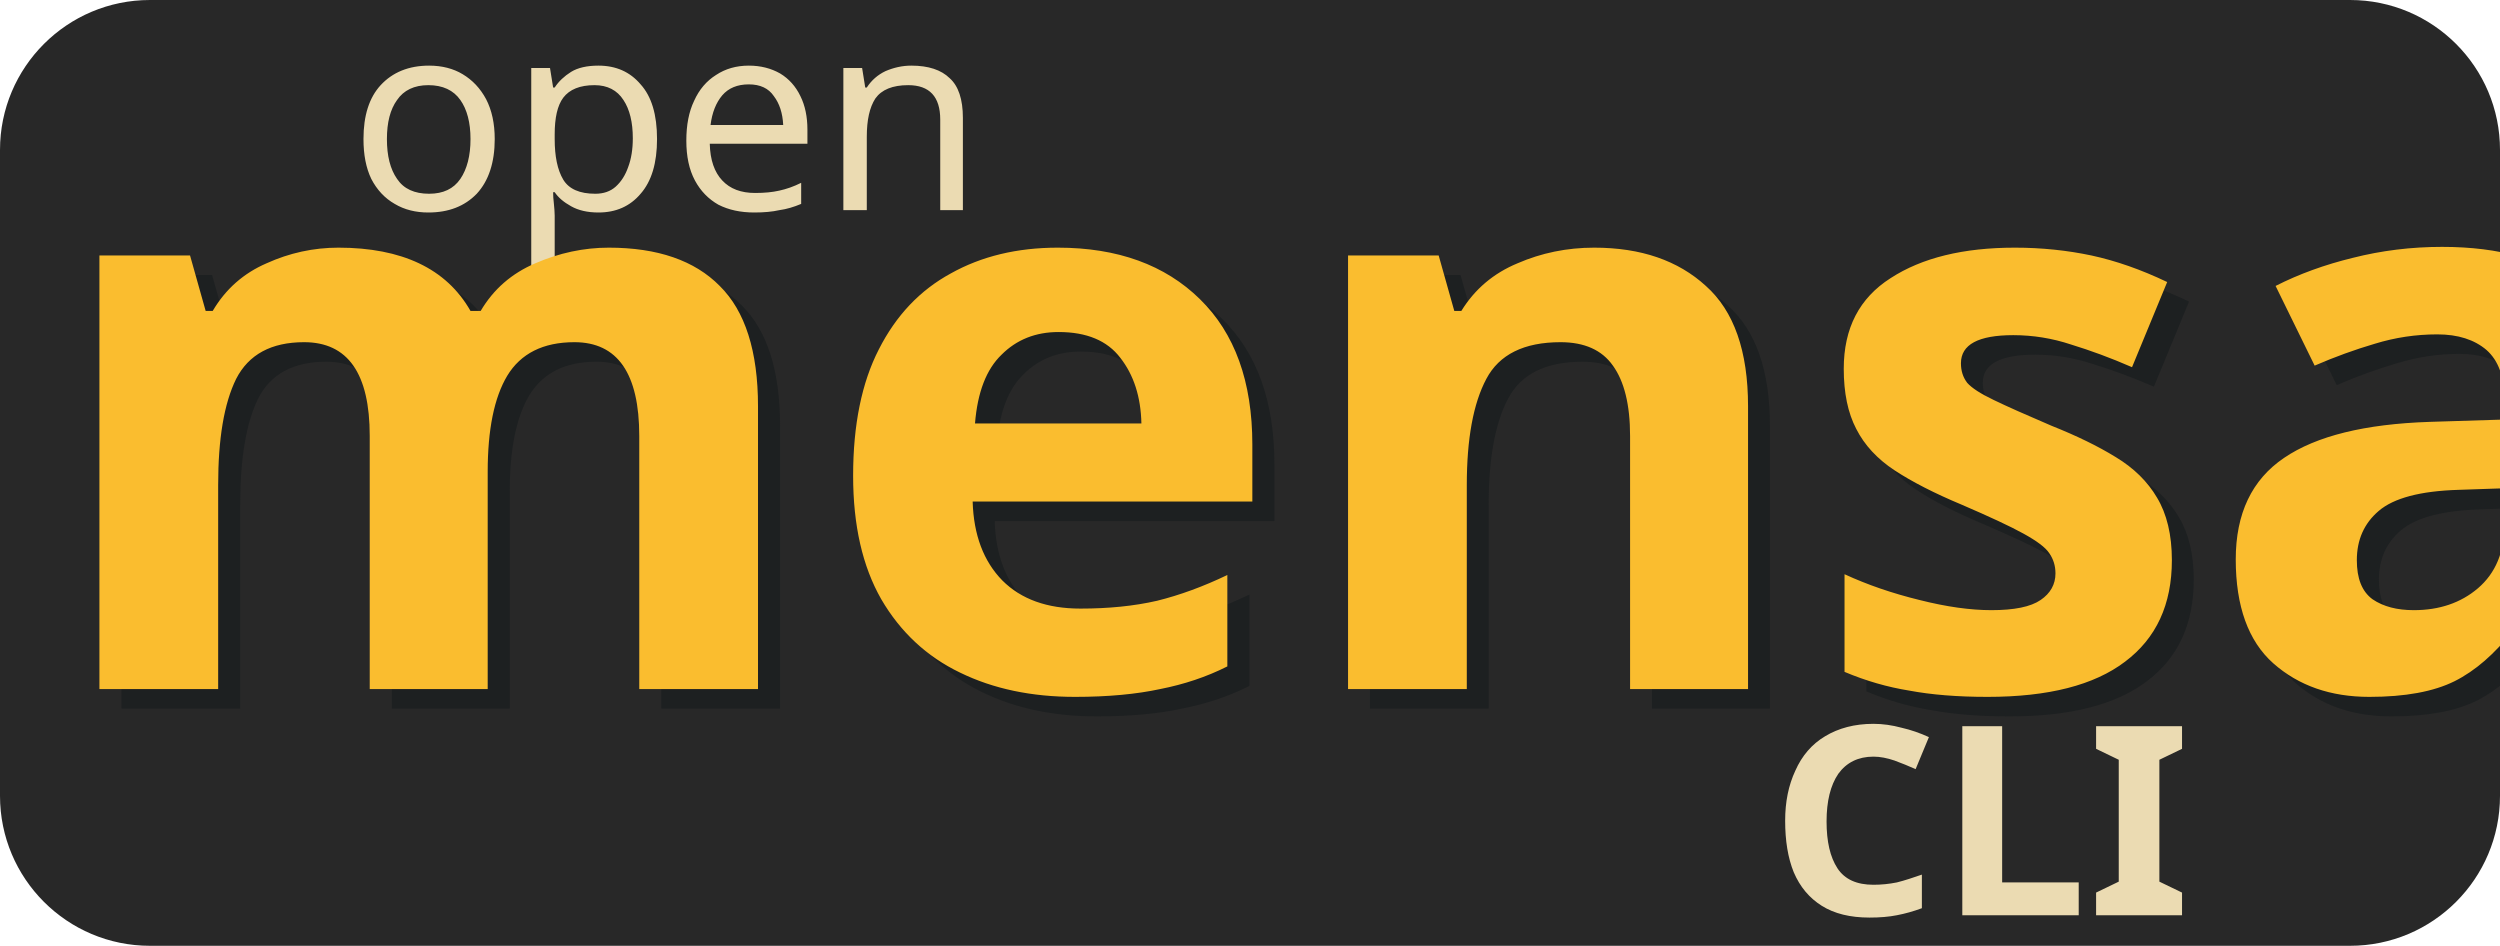
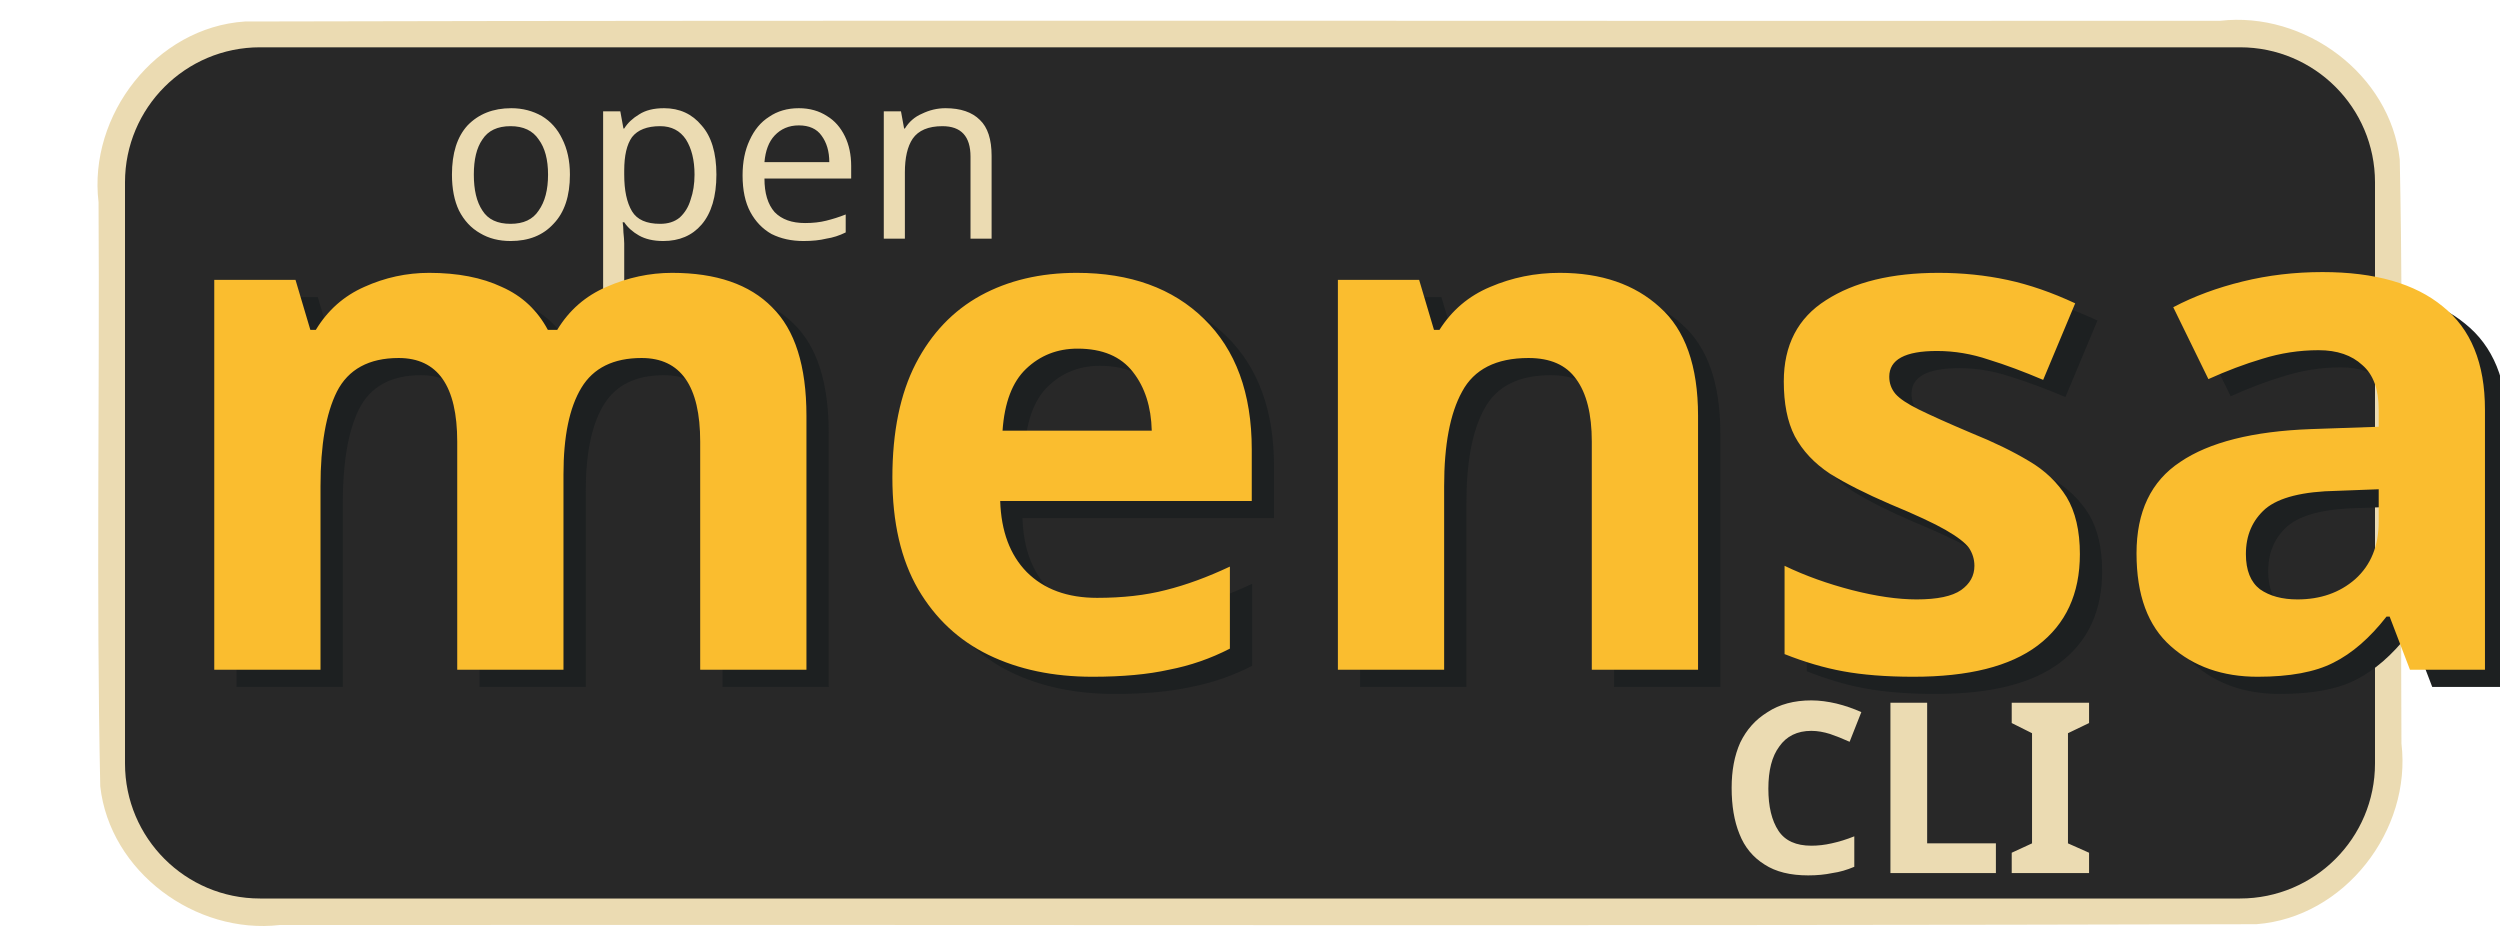
<svg xmlns="http://www.w3.org/2000/svg" width="50mm" height="18.916mm" viewBox="0 0 50 18.916" version="1.1" id="svg5">
  <defs id="defs2" />
-   <g id="layer2">
-     <rect style="fill:#282828;fill-opacity:1;stroke-width:0.225" id="rect29679" width="50" height="18.916" x="1.3322676e-15" y="-2.7020768e-08" rx="3" ry="3" />
+   <g id="layer2" style="display:inline">
+     <path id="rect54231" style="fill:#ebdbb2;fill-opacity:1;stroke-width:0.202" d="M 4.898,0.43 C 3.123,0.548 1.762,2.3 1.971,4.046 1.995,7.939 1.923,11.836 2.005,15.726 2.197,17.438 3.912,18.695 5.599,18.5 18.776,18.49 31.953,18.521 45.129,18.484 46.893,18.349 48.236,16.607 48.029,14.87 48.005,10.977 48.077,7.08 47.995,3.19 47.803,1.478 46.088,0.221 44.401,0.416 31.233,0.425 18.065,0.398 4.898,0.43 Z" />
+     <rect style="fill:#282828;fill-opacity:1;stroke-width:0.202" id="rect29679" width="45" height="17.024" x="2.5" y="0.946" rx="2.7" ry="2.7" />
  </g>
  <g id="layer3">
-     <text xml:space="preserve" style="font-weight:bold;font-size:15.875px;line-height:1.25;font-family:'FiraCode Nerd Font';-inkscape-font-specification:'FiraCode Nerd Font Bold';fill:#1d2021;fill-opacity:1;stroke-width:0.265" x="1.197" y="14.171" id="text12257-9">
-       <tspan id="tspan12255-4" style="fill:#1d2021;fill-opacity:1;stroke-width:0.265" x="1.197" y="14.171">mensa</tspan>
+     <text xml:space="preserve" style="font-weight:bold;font-size:14.287px;line-height:1.25;font-family:'FiraCode Nerd Font';-inkscape-font-specification:'FiraCode Nerd Font Bold';fill:#1d2021;fill-opacity:1;stroke-width:0.238" x="3.622" y="13.738" id="text12257-9">
+       <tspan id="tspan12255-4" style="fill:#1d2021;fill-opacity:1;stroke-width:0.238" x="3.622" y="13.738">mensa</tspan>
    </text>
  </g>
  <g id="layer1">
-     <text xml:space="preserve" style="font-size:5.292px;line-height:1.25;font-family:'FiraCode Nerd Font';-inkscape-font-specification:'FiraCode Nerd Font';stroke-width:0.265" x="6.971" y="4.205" id="text3791">
-       <tspan id="tspan3789" style="font-style:normal;font-variant:normal;font-weight:300;font-stretch:normal;font-family:'FiraCode Nerd Font';-inkscape-font-specification:'FiraCode Nerd Font Light';fill:#ebdbb2;fill-opacity:1;stroke-width:0.265" x="6.971" y="4.205">open</tspan>
+     <text xml:space="preserve" style="font-size:4.763px;line-height:1.25;font-family:'FiraCode Nerd Font';-inkscape-font-specification:'FiraCode Nerd Font';stroke-width:0.238" x="8.774" y="4.77" id="text3791">
+       <tspan id="tspan3789" style="font-style:normal;font-variant:normal;font-weight:300;font-stretch:normal;font-family:'FiraCode Nerd Font';-inkscape-font-specification:'FiraCode Nerd Font Light';fill:#ebdbb2;fill-opacity:1;stroke-width:0.238" x="8.774" y="4.77">open</tspan>
    </text>
-     <text xml:space="preserve" style="font-weight:bold;font-size:15.875px;line-height:1.25;font-family:'FiraCode Nerd Font';-inkscape-font-specification:'FiraCode Nerd Font Bold';stroke-width:0.265" x="0.752" y="13.785" id="text12257">
-       <tspan id="tspan12255" style="fill:#fabd2f;fill-opacity:1;stroke-width:0.265" x="0.752" y="13.785">mensa</tspan>
+     <text xml:space="preserve" style="font-weight:bold;font-size:14.287px;line-height:1.25;font-family:'FiraCode Nerd Font';-inkscape-font-specification:'FiraCode Nerd Font Bold';stroke-width:0.238" x="3.177" y="13.392" id="text12257">
+       <tspan id="tspan12255" style="fill:#fabd2f;fill-opacity:1;stroke-width:0.238" x="3.177" y="13.392">mensa</tspan>
    </text>
-     <text xml:space="preserve" style="font-weight:300;font-size:5.292px;line-height:1.25;font-family:'FiraCode Nerd Font';-inkscape-font-specification:'FiraCode Nerd Font Light';stroke-width:0.265" x="35.391" y="18.307" id="text37769">
-       <tspan id="tspan37767" style="font-style:normal;font-variant:normal;font-weight:bold;font-stretch:normal;font-family:'FiraCode Nerd Font';-inkscape-font-specification:'FiraCode Nerd Font Bold';fill:#ebdbb2;fill-opacity:1;stroke-width:0.265" x="35.391" y="18.307">CLI</tspan>
+     <text xml:space="preserve" style="font-weight:300;font-size:4.763px;line-height:1.25;font-family:'FiraCode Nerd Font';-inkscape-font-specification:'FiraCode Nerd Font Light';stroke-width:0.238" x="34.352" y="17.461" id="text37769">
+       <tspan id="tspan37767" style="font-style:normal;font-variant:normal;font-weight:bold;font-stretch:normal;font-family:'FiraCode Nerd Font';-inkscape-font-specification:'FiraCode Nerd Font Bold';fill:#ebdbb2;fill-opacity:1;stroke-width:0.238" x="34.352" y="17.461">CLI</tspan>
    </text>
  </g>
</svg>
